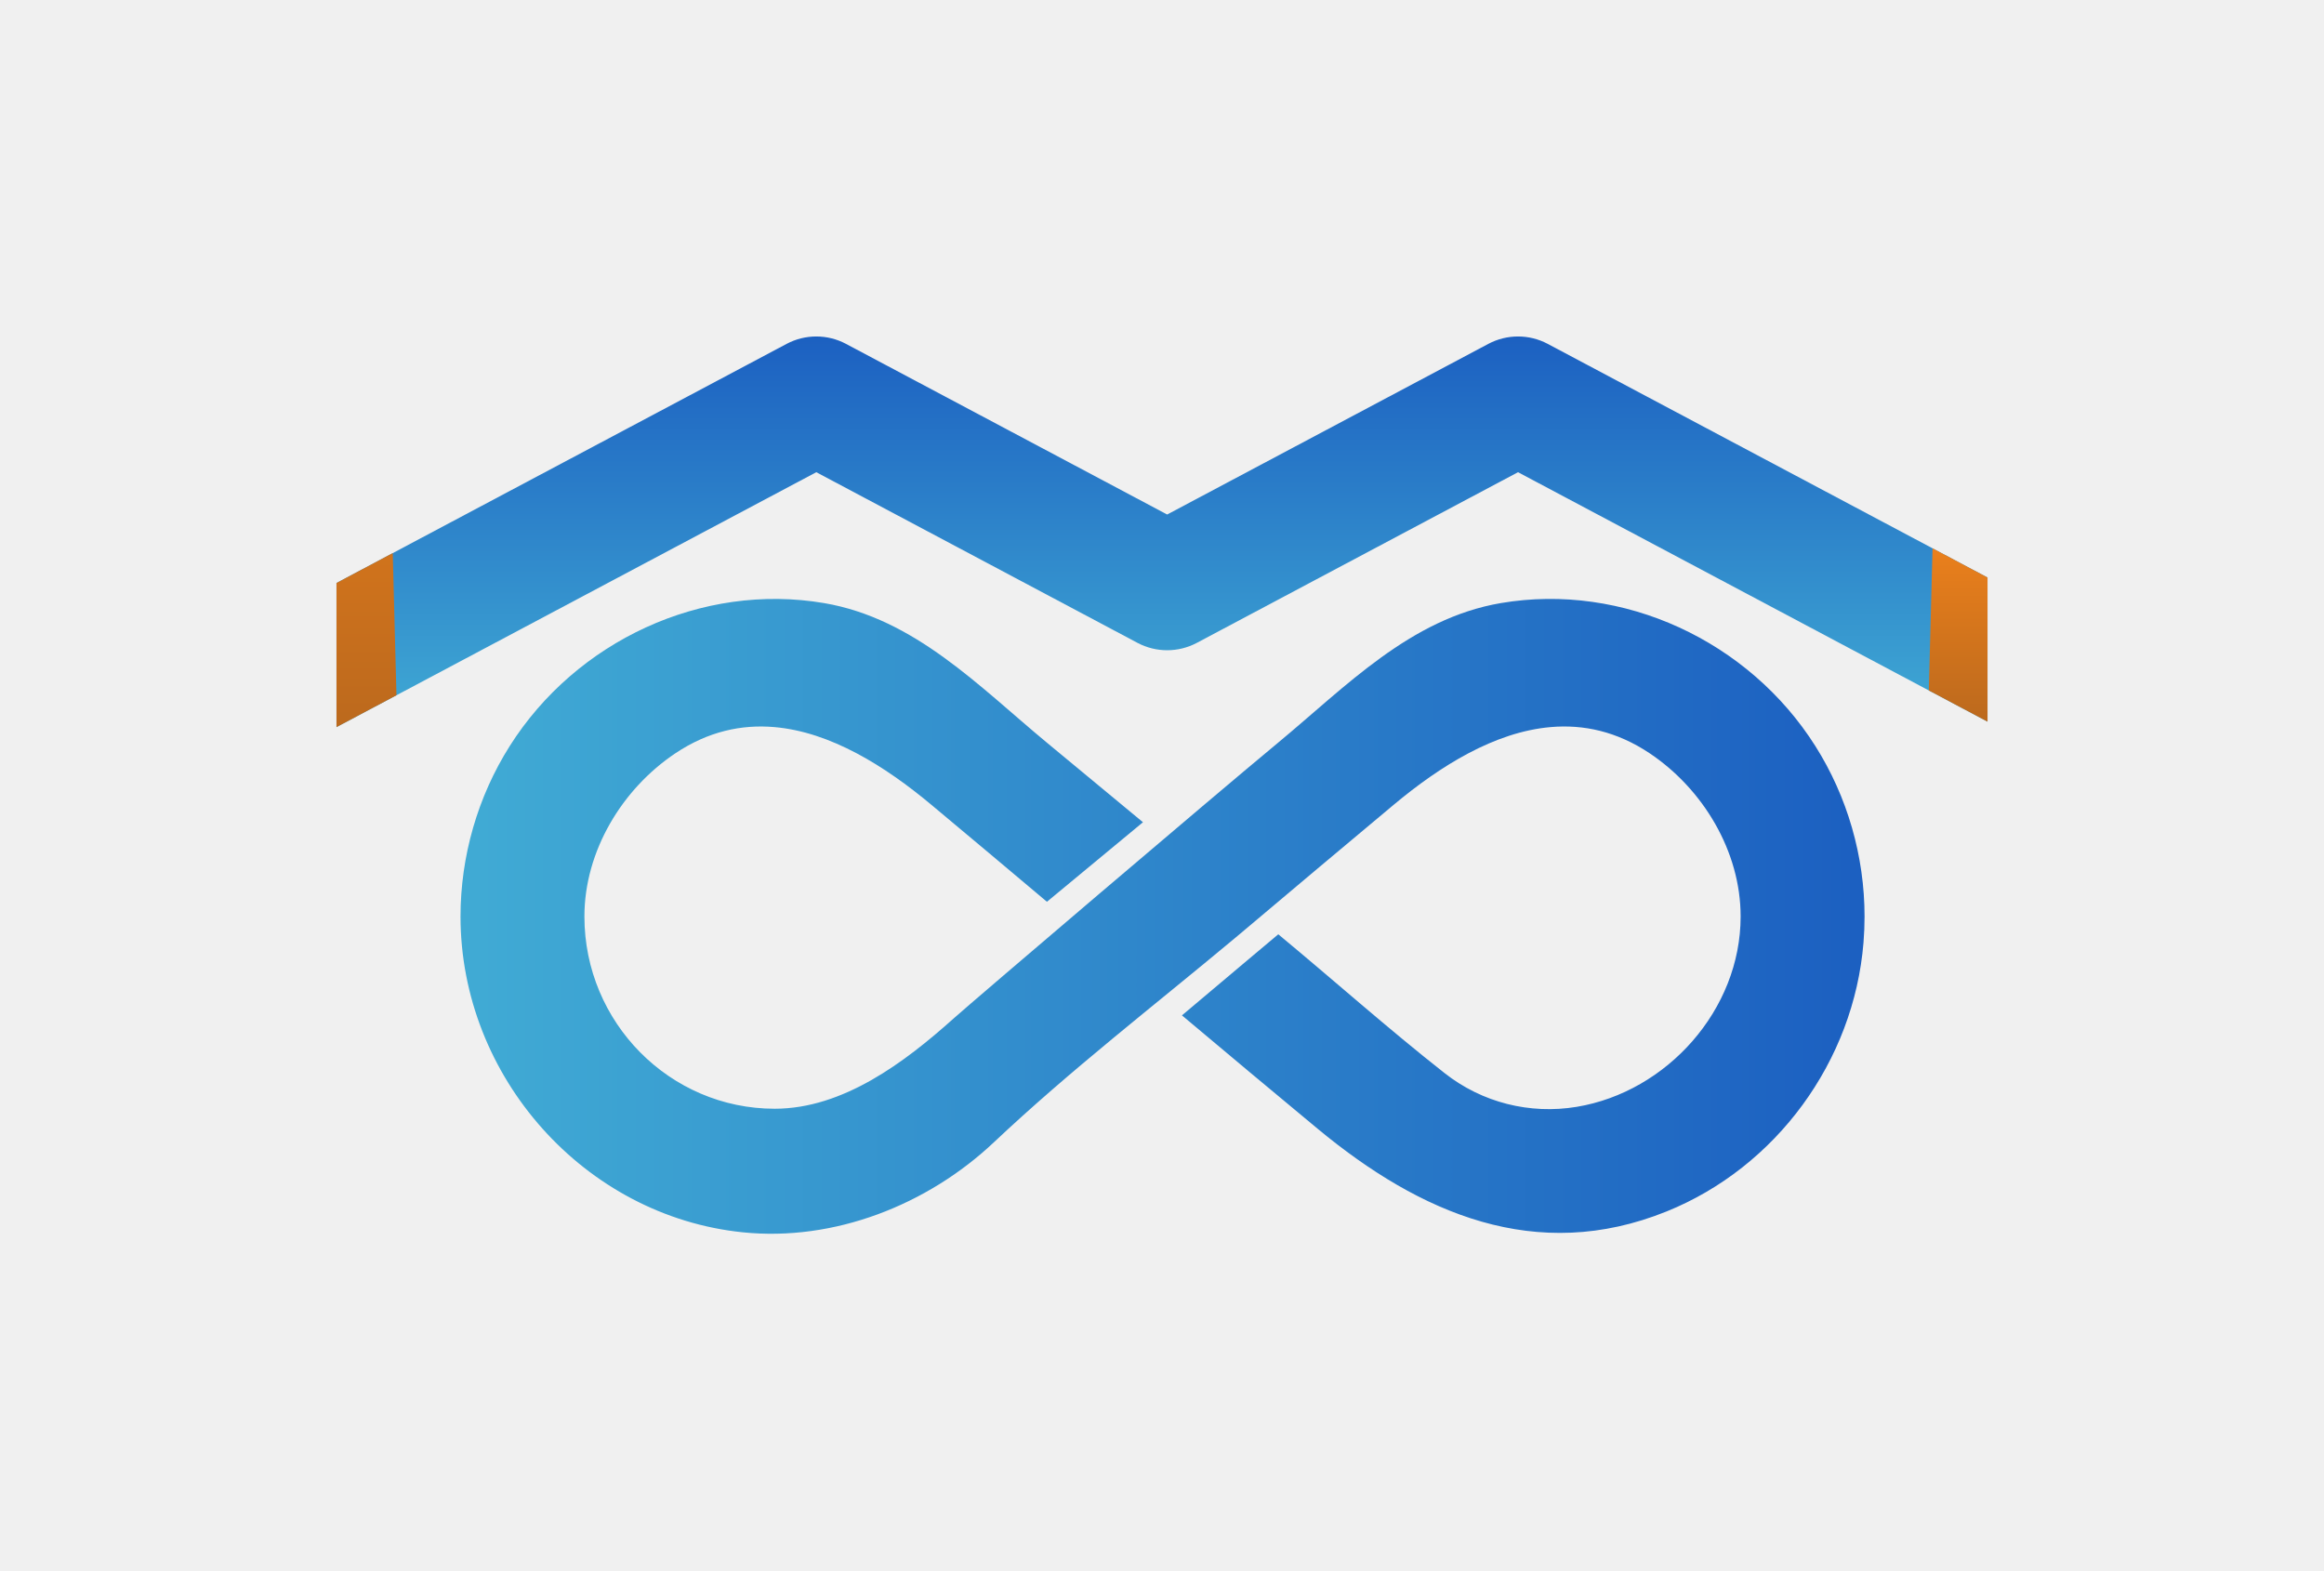
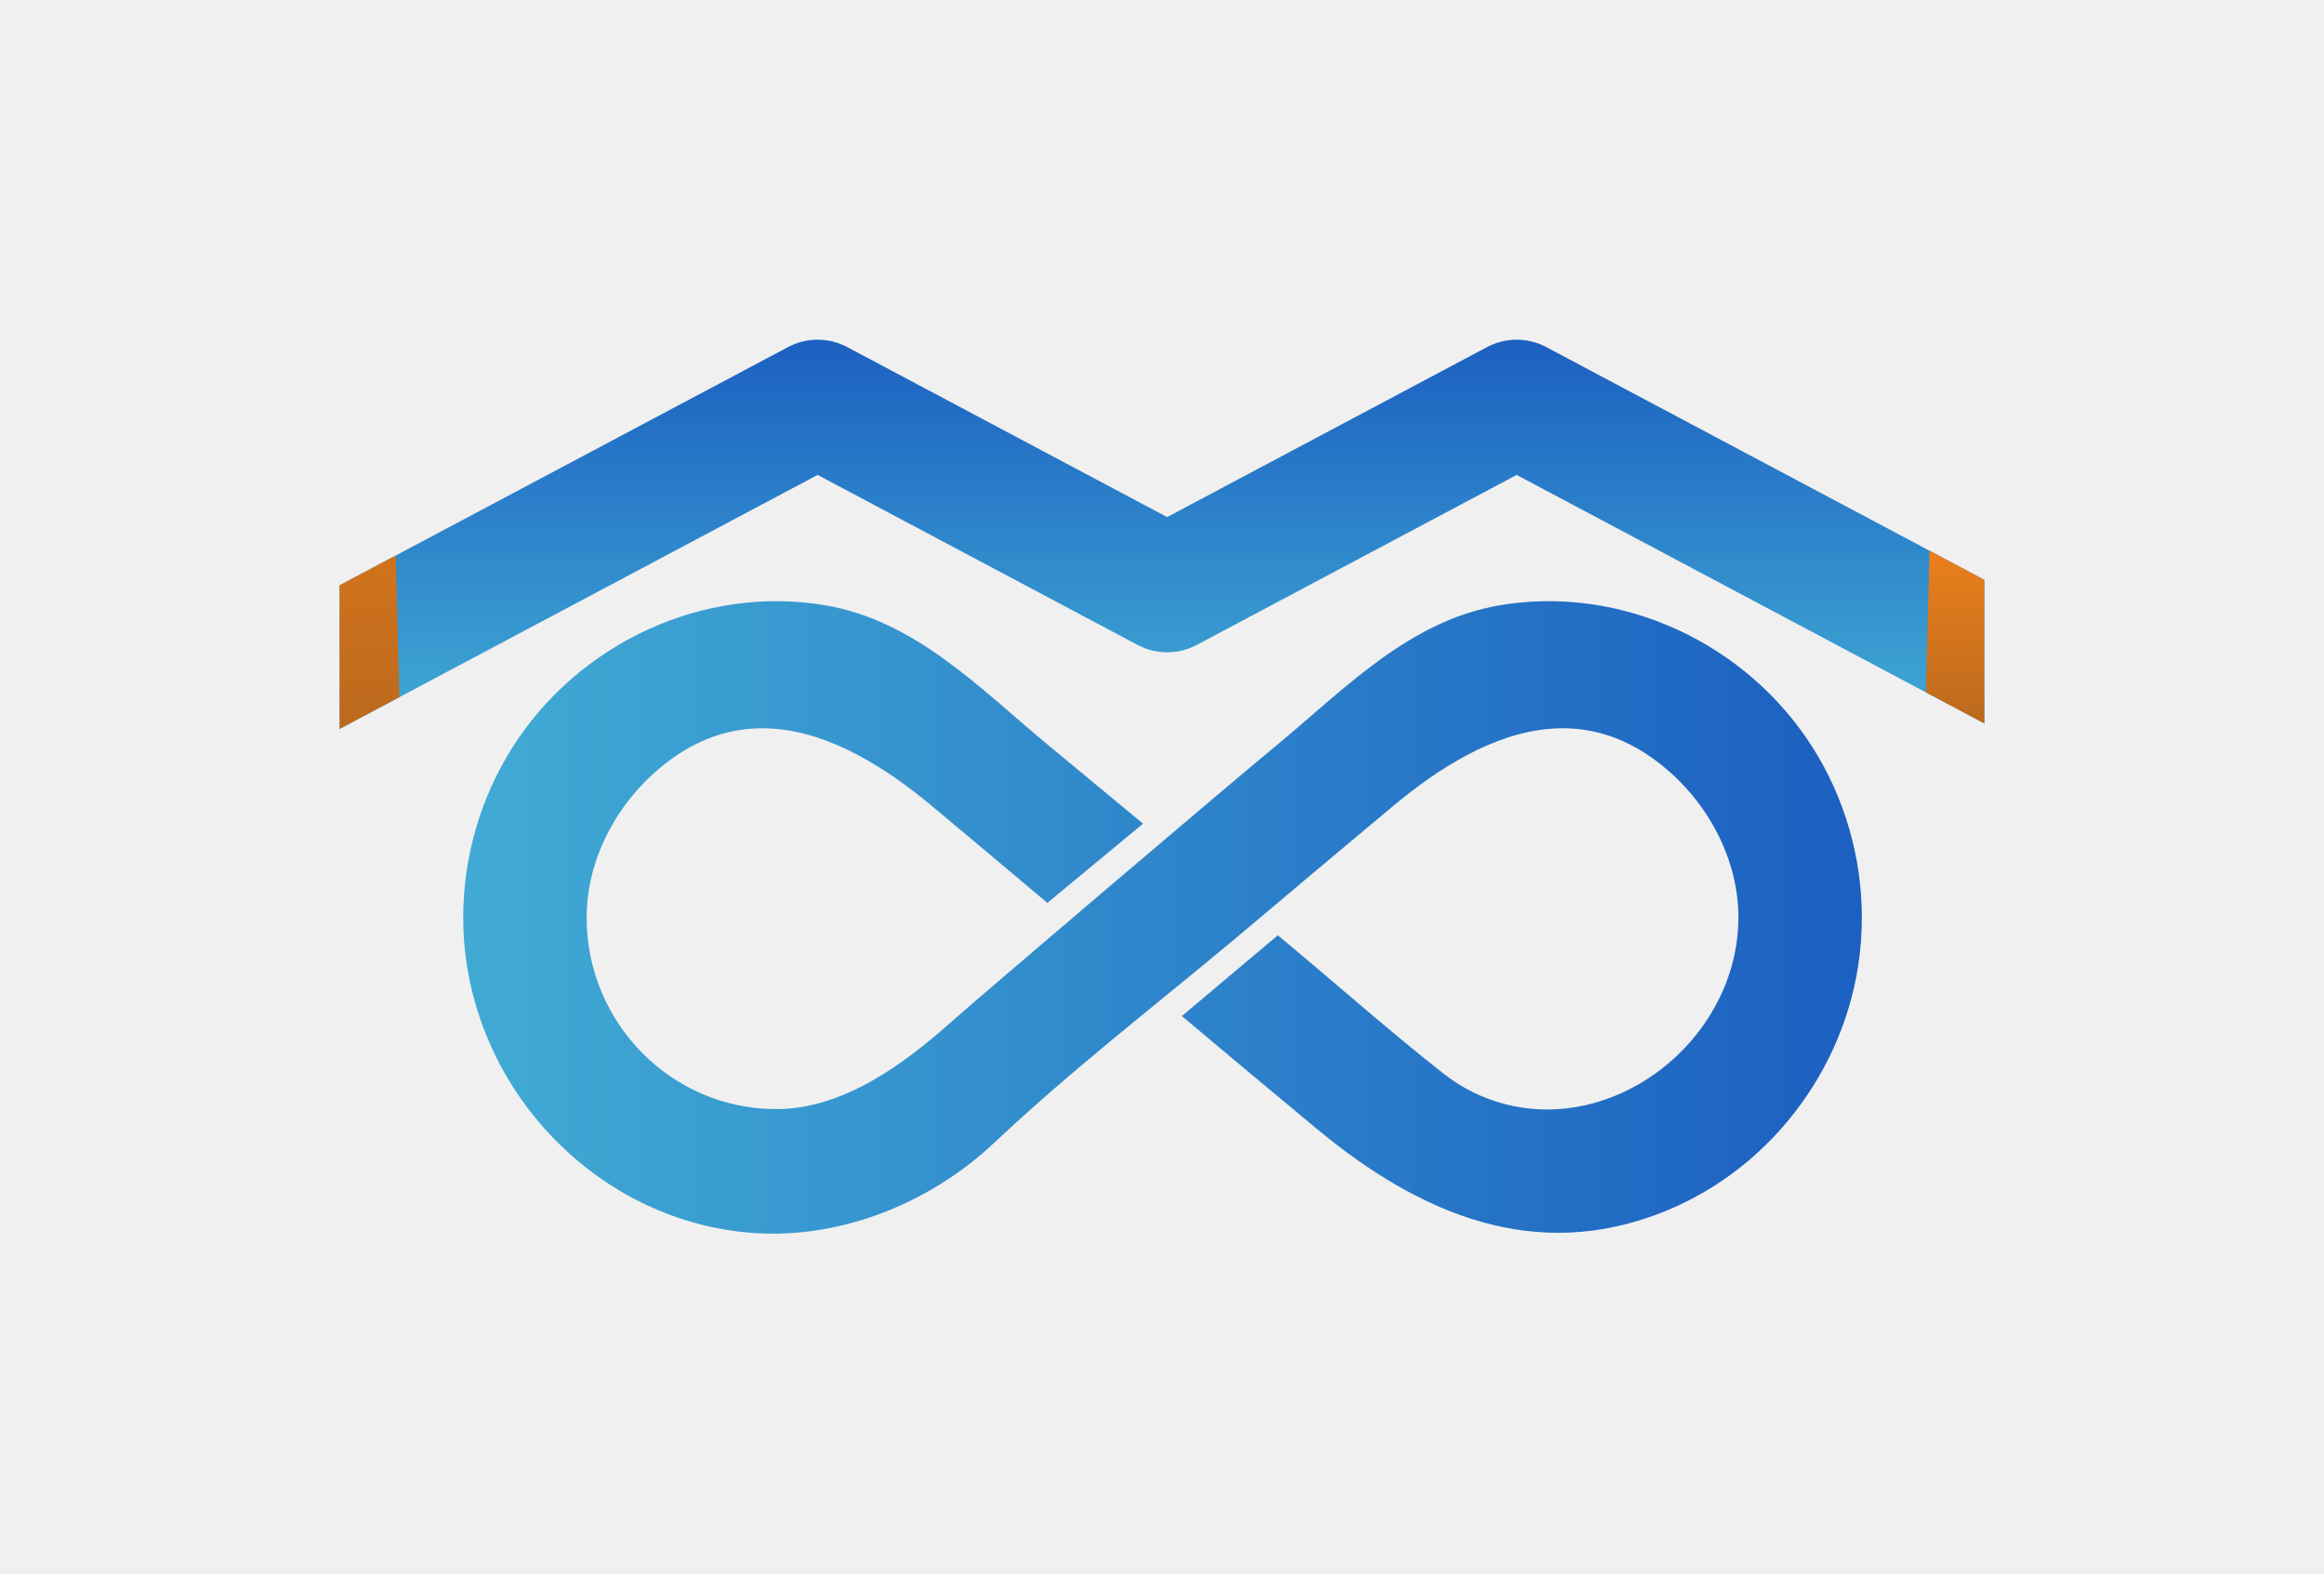
- <svg xmlns="http://www.w3.org/2000/svg" width="1036" height="700" viewBox="0 0 1036 700" fill="none">
-   <g clip-path="url(#clip0_73933_64)">
-     <path d="M809.247 332.58C779.644 285.744 723.582 259.584 669.084 268.842C628.725 275.707 600.051 305.991 569.758 331.076C540.169 355.582 434.092 445.977 424.98 454.133C403.322 473.52 375.868 494.265 345.336 494.265C298.571 494.265 260.52 455.812 260.52 408.559C260.52 379.417 277.337 351.686 301.078 335.805C315.707 326.024 330.601 322.866 345.217 324.129C370.297 326.306 394.555 341.542 415.166 358.753C432.394 373.129 449.556 387.559 466.705 402.002L509.518 366.546C495.247 354.722 480.976 342.912 466.705 331.089C436.426 306.005 407.738 275.721 367.379 268.855C312.882 259.584 256.806 285.757 227.217 332.594C212.932 355.193 205.293 381.741 205.293 408.559C205.293 480.104 260.613 542.123 331.079 549.351C371.796 553.53 413.349 537.219 443.018 509.259C477.263 476.973 514.412 448.355 550.487 418.219C551.959 416.983 553.432 415.747 554.904 414.511C577 395.889 599.109 377.267 621.298 358.753C641.909 341.542 666.167 326.306 691.247 324.129C705.863 322.853 720.757 326.024 735.386 335.805C759.113 351.686 775.944 379.417 775.944 408.559C775.944 450.183 743.078 486.754 702.852 493.419C681.989 496.872 660.729 491.551 644.031 478.424C618.805 458.607 594.587 436.989 569.838 416.499C565.236 420.382 560.62 424.238 556.018 428.108C546.402 436.21 536.667 444.405 526.893 452.641C547.026 469.557 567.172 486.445 587.464 503.253C633.062 541.021 684.854 563.512 742.959 540.04C791.766 520.33 826.449 473.117 830.72 420.127C831.025 416.284 831.184 412.415 831.184 408.559C831.184 381.741 823.544 355.193 809.26 332.594L809.247 332.58Z" fill="url(#paint0_linear_73933_64)" />
-     <path d="M689.947 153.295C681.671 148.902 671.764 148.902 663.474 153.295L520.301 229.368L377.128 153.295C368.852 148.902 358.944 148.902 350.655 153.295L150 259.894V324.143L363.891 210.504L507.065 286.577C515.341 290.97 525.248 290.97 533.537 286.577L676.711 210.504L886 321.698V257.448L689.947 153.295Z" fill="url(#paint1_linear_73933_64)" />
-     <path d="M175.082 246.569L150 259.894V324.143L176.736 309.938L175.082 246.569Z" fill="url(#paint2_linear_73933_64)" />
-     <path d="M859.838 307.798L885.999 321.698V257.448L861.492 244.429L859.838 307.798Z" fill="url(#paint3_linear_73933_64)" />
+ <svg xmlns="http://www.w3.org/2000/svg" width="1040" height="704" viewBox="0 0 1040 704" fill="none">
+   <g transform="translate(2 2.0007) scale(1)">
+     <g clip-path="url(#clip0_73933_64)">
+       <path d="M809.247 332.58C779.644 285.744 723.582 259.584 669.084 268.842C628.725 275.707 600.051 305.991 569.758 331.076C540.169 355.582 434.092 445.977 424.98 454.133C403.322 473.52 375.868 494.265 345.336 494.265C298.571 494.265 260.52 455.812 260.52 408.559C260.52 379.417 277.337 351.686 301.078 335.805C315.707 326.024 330.601 322.866 345.217 324.129C370.297 326.306 394.555 341.542 415.166 358.753C432.394 373.129 449.556 387.559 466.705 402.002L509.518 366.546C495.247 354.722 480.976 342.912 466.705 331.089C436.426 306.005 407.738 275.721 367.379 268.855C312.882 259.584 256.806 285.757 227.217 332.594C212.932 355.193 205.293 381.741 205.293 408.559C205.293 480.104 260.613 542.123 331.079 549.351C371.796 553.53 413.349 537.219 443.018 509.259C477.263 476.973 514.412 448.355 550.487 418.219C551.959 416.983 553.432 415.747 554.904 414.511C577 395.889 599.109 377.267 621.298 358.753C641.909 341.542 666.167 326.306 691.247 324.129C705.863 322.853 720.757 326.024 735.386 335.805C759.113 351.686 775.944 379.417 775.944 408.559C775.944 450.183 743.078 486.754 702.852 493.419C681.989 496.872 660.729 491.551 644.031 478.424C618.805 458.607 594.587 436.989 569.838 416.499C565.236 420.382 560.62 424.238 556.018 428.108C546.402 436.21 536.667 444.405 526.893 452.641C547.026 469.557 567.172 486.445 587.464 503.253C633.062 541.021 684.854 563.512 742.959 540.04C791.766 520.33 826.449 473.117 830.72 420.127C831.025 416.284 831.184 412.415 831.184 408.559C831.184 381.741 823.544 355.193 809.26 332.594L809.247 332.58Z" fill="url(#paint0_linear_73933_64)" />
+       <path d="M689.947 153.295C681.671 148.902 671.764 148.902 663.474 153.295L520.301 229.368L377.128 153.295C368.852 148.902 358.944 148.902 350.655 153.295L150 259.894V324.143L363.891 210.504L507.065 286.577C515.341 290.97 525.248 290.97 533.537 286.577L676.711 210.504L886 321.698V257.448L689.947 153.295Z" fill="url(#paint1_linear_73933_64)" />
+       <path d="M175.082 246.569L150 259.894V324.143L176.736 309.938L175.082 246.569Z" fill="url(#paint2_linear_73933_64)" />
+       <path d="M859.838 307.798L885.999 321.698V257.448L861.492 244.429L859.838 307.798Z" fill="url(#paint3_linear_73933_64)" />
+     </g>
+     <defs>
+       <linearGradient id="paint0_linear_73933_64" x1="213.277" y1="408.505" x2="824.725" y2="408.505" gradientUnits="userSpaceOnUse">
+         <stop stop-color="#40AAD4" />
+         <stop offset="1" stop-color="#1C60C1" />
+       </linearGradient>
+       <linearGradient id="paint1_linear_73933_64" x1="518.007" y1="324.653" x2="518.007" y2="149.99" gradientUnits="userSpaceOnUse">
+         <stop stop-color="#40AAD4" />
+         <stop offset="1" stop-color="#1C60C1" />
+       </linearGradient>
+       <linearGradient id="paint2_linear_73933_64" x1="260.411" y1="140.337" x2="260.411" y2="394.102" gradientUnits="userSpaceOnUse">
+         <stop stop-color="#ED811C" />
+         <stop offset="1" stop-color="#A9601D" />
+       </linearGradient>
+       <linearGradient id="paint3_linear_73933_64" x1="863.762" y1="240.142" x2="863.762" y2="352.739" gradientUnits="userSpaceOnUse">
+         <stop stop-color="#ED811C" />
+         <stop offset="1" stop-color="#A9601D" />
+       </linearGradient>
+       <clipPath id="clip0_73933_64">
+         <rect width="736" height="400" fill="white" transform="translate(150 150)" />
+       </clipPath>
+     </defs>
  </g>
-   <defs>
-     <linearGradient id="paint0_linear_73933_64" x1="213.277" y1="408.505" x2="824.725" y2="408.505" gradientUnits="userSpaceOnUse">
-       <stop stop-color="#40AAD4" />
-       <stop offset="1" stop-color="#1C60C1" />
-     </linearGradient>
-     <linearGradient id="paint1_linear_73933_64" x1="518.007" y1="324.653" x2="518.007" y2="149.99" gradientUnits="userSpaceOnUse">
-       <stop stop-color="#40AAD4" />
-       <stop offset="1" stop-color="#1C60C1" />
-     </linearGradient>
-     <linearGradient id="paint2_linear_73933_64" x1="260.411" y1="140.337" x2="260.411" y2="394.102" gradientUnits="userSpaceOnUse">
-       <stop stop-color="#ED811C" />
-       <stop offset="1" stop-color="#A9601D" />
-     </linearGradient>
-     <linearGradient id="paint3_linear_73933_64" x1="863.762" y1="240.142" x2="863.762" y2="352.739" gradientUnits="userSpaceOnUse">
-       <stop stop-color="#ED811C" />
-       <stop offset="1" stop-color="#A9601D" />
-     </linearGradient>
-     <clipPath id="clip0_73933_64">
-       <rect width="736" height="400" fill="white" transform="translate(150 150)" />
-     </clipPath>
-   </defs>
</svg>
